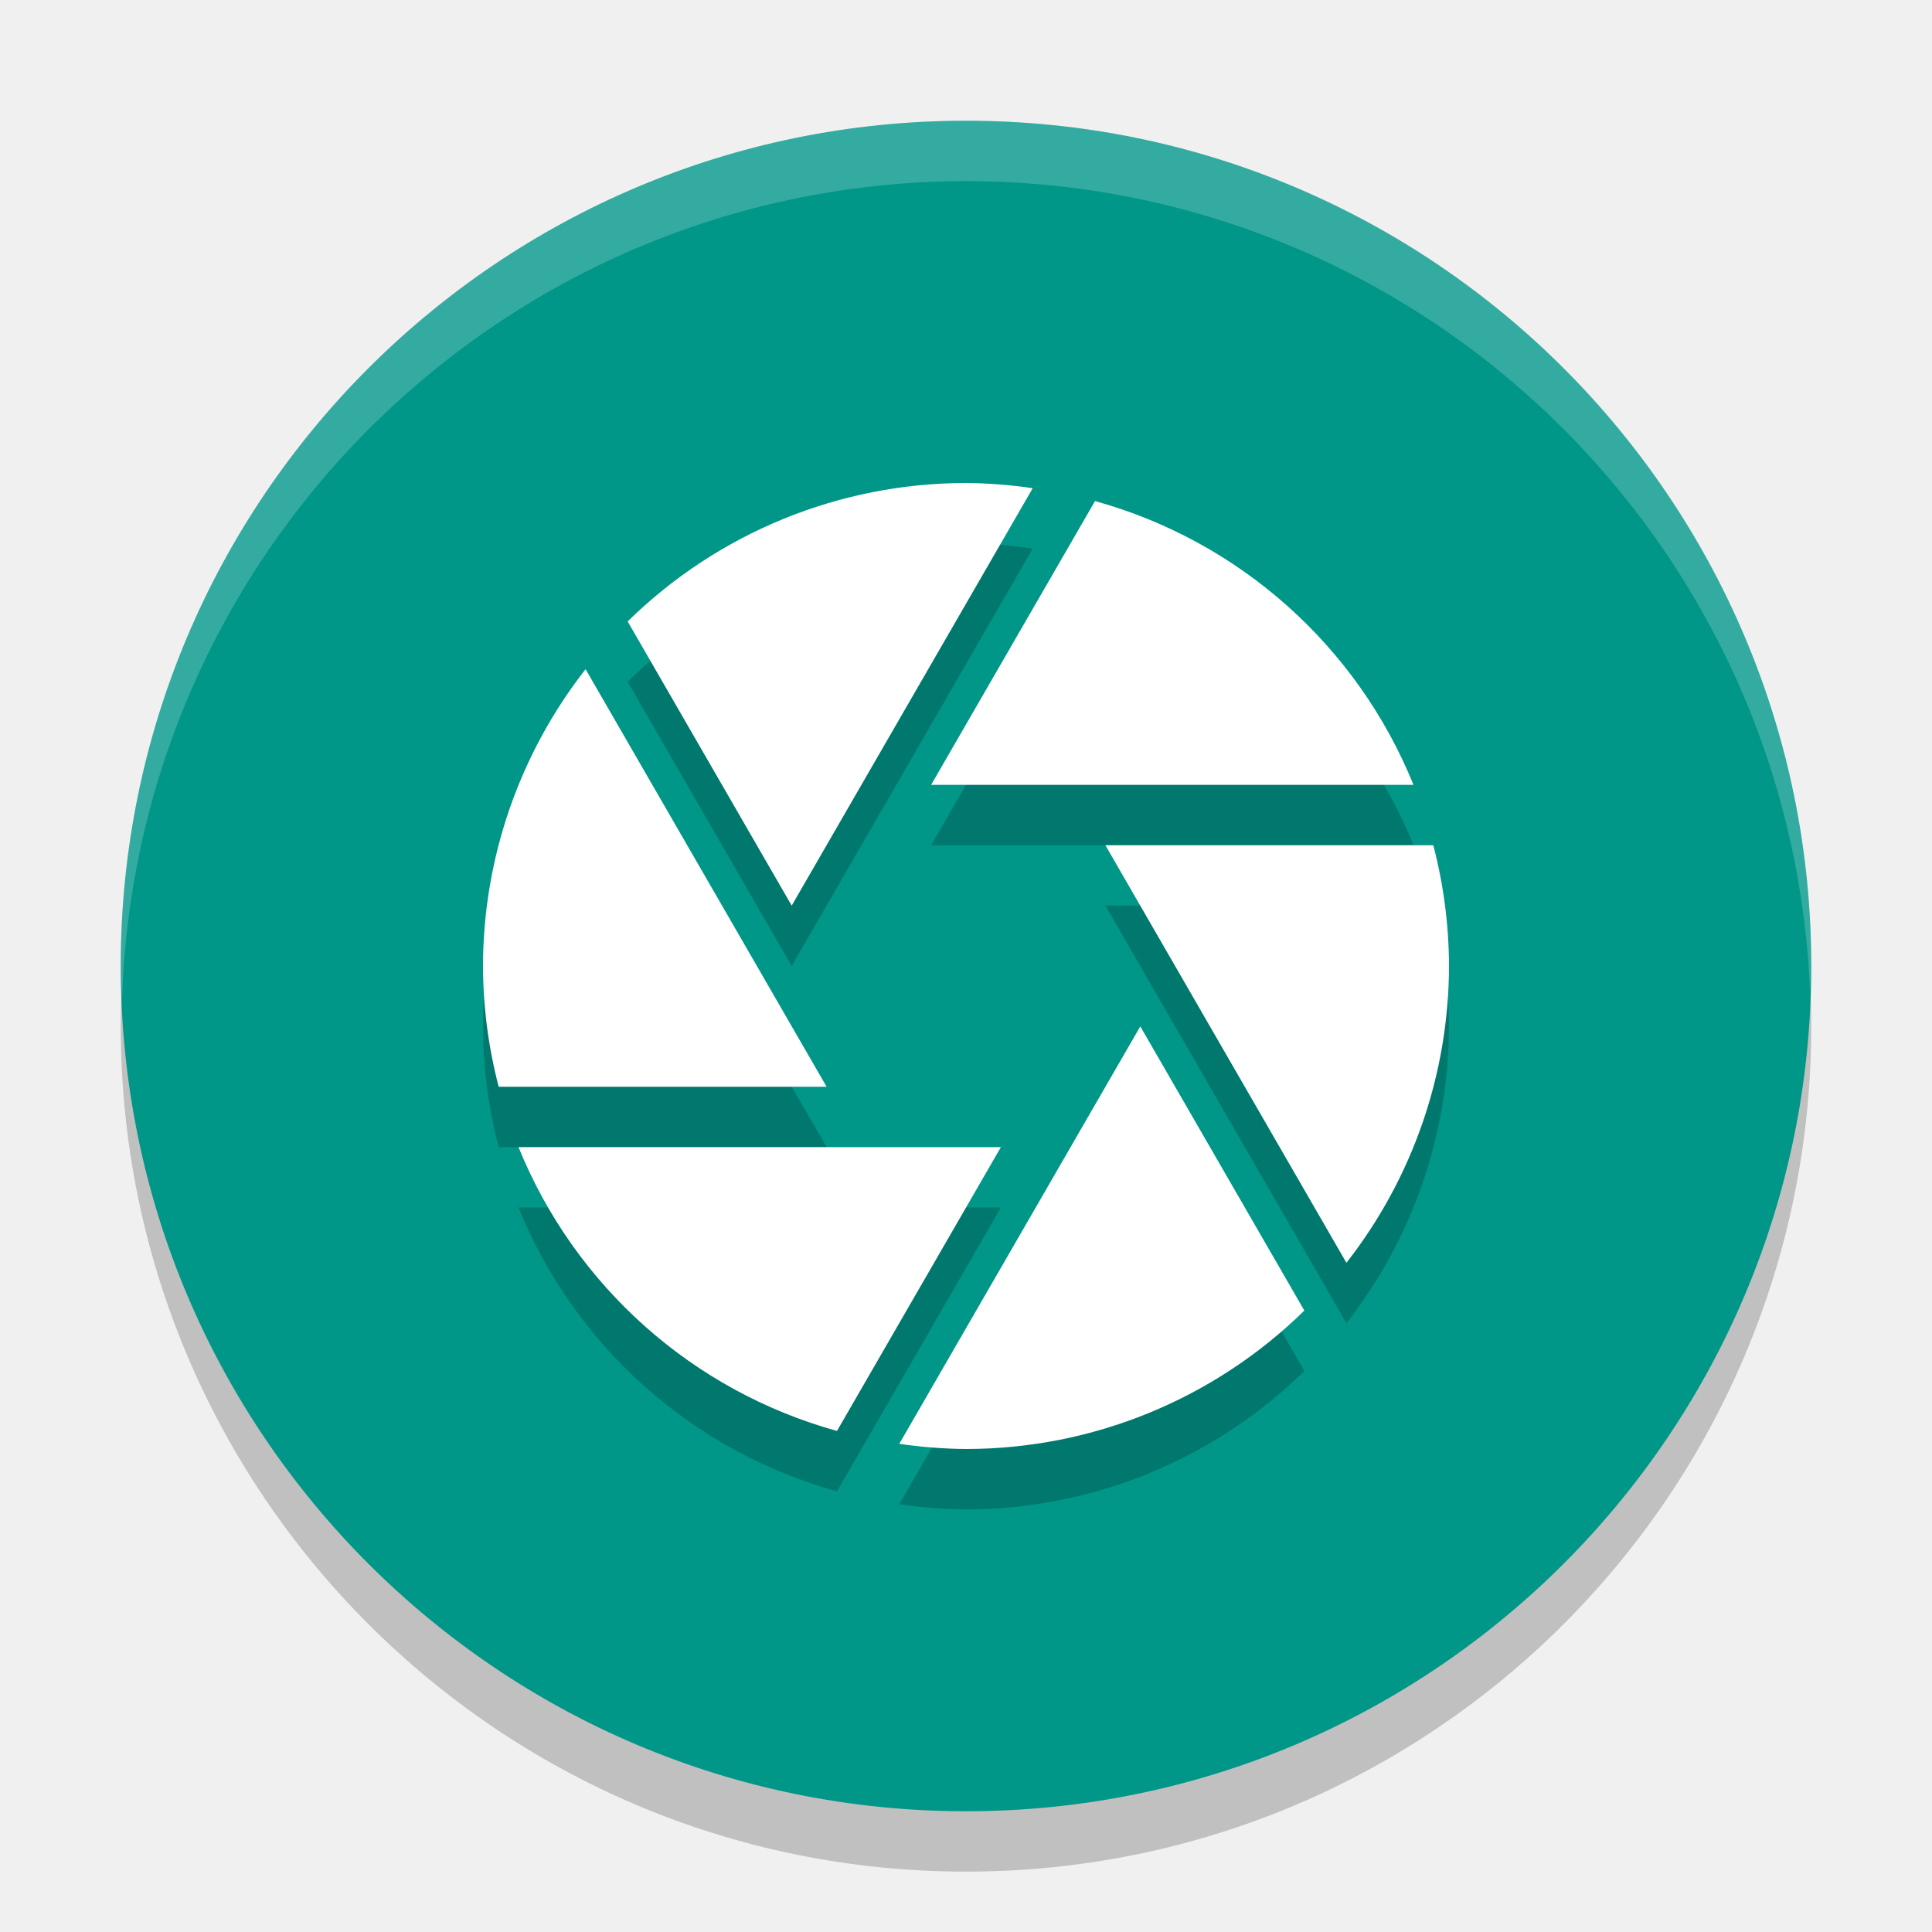
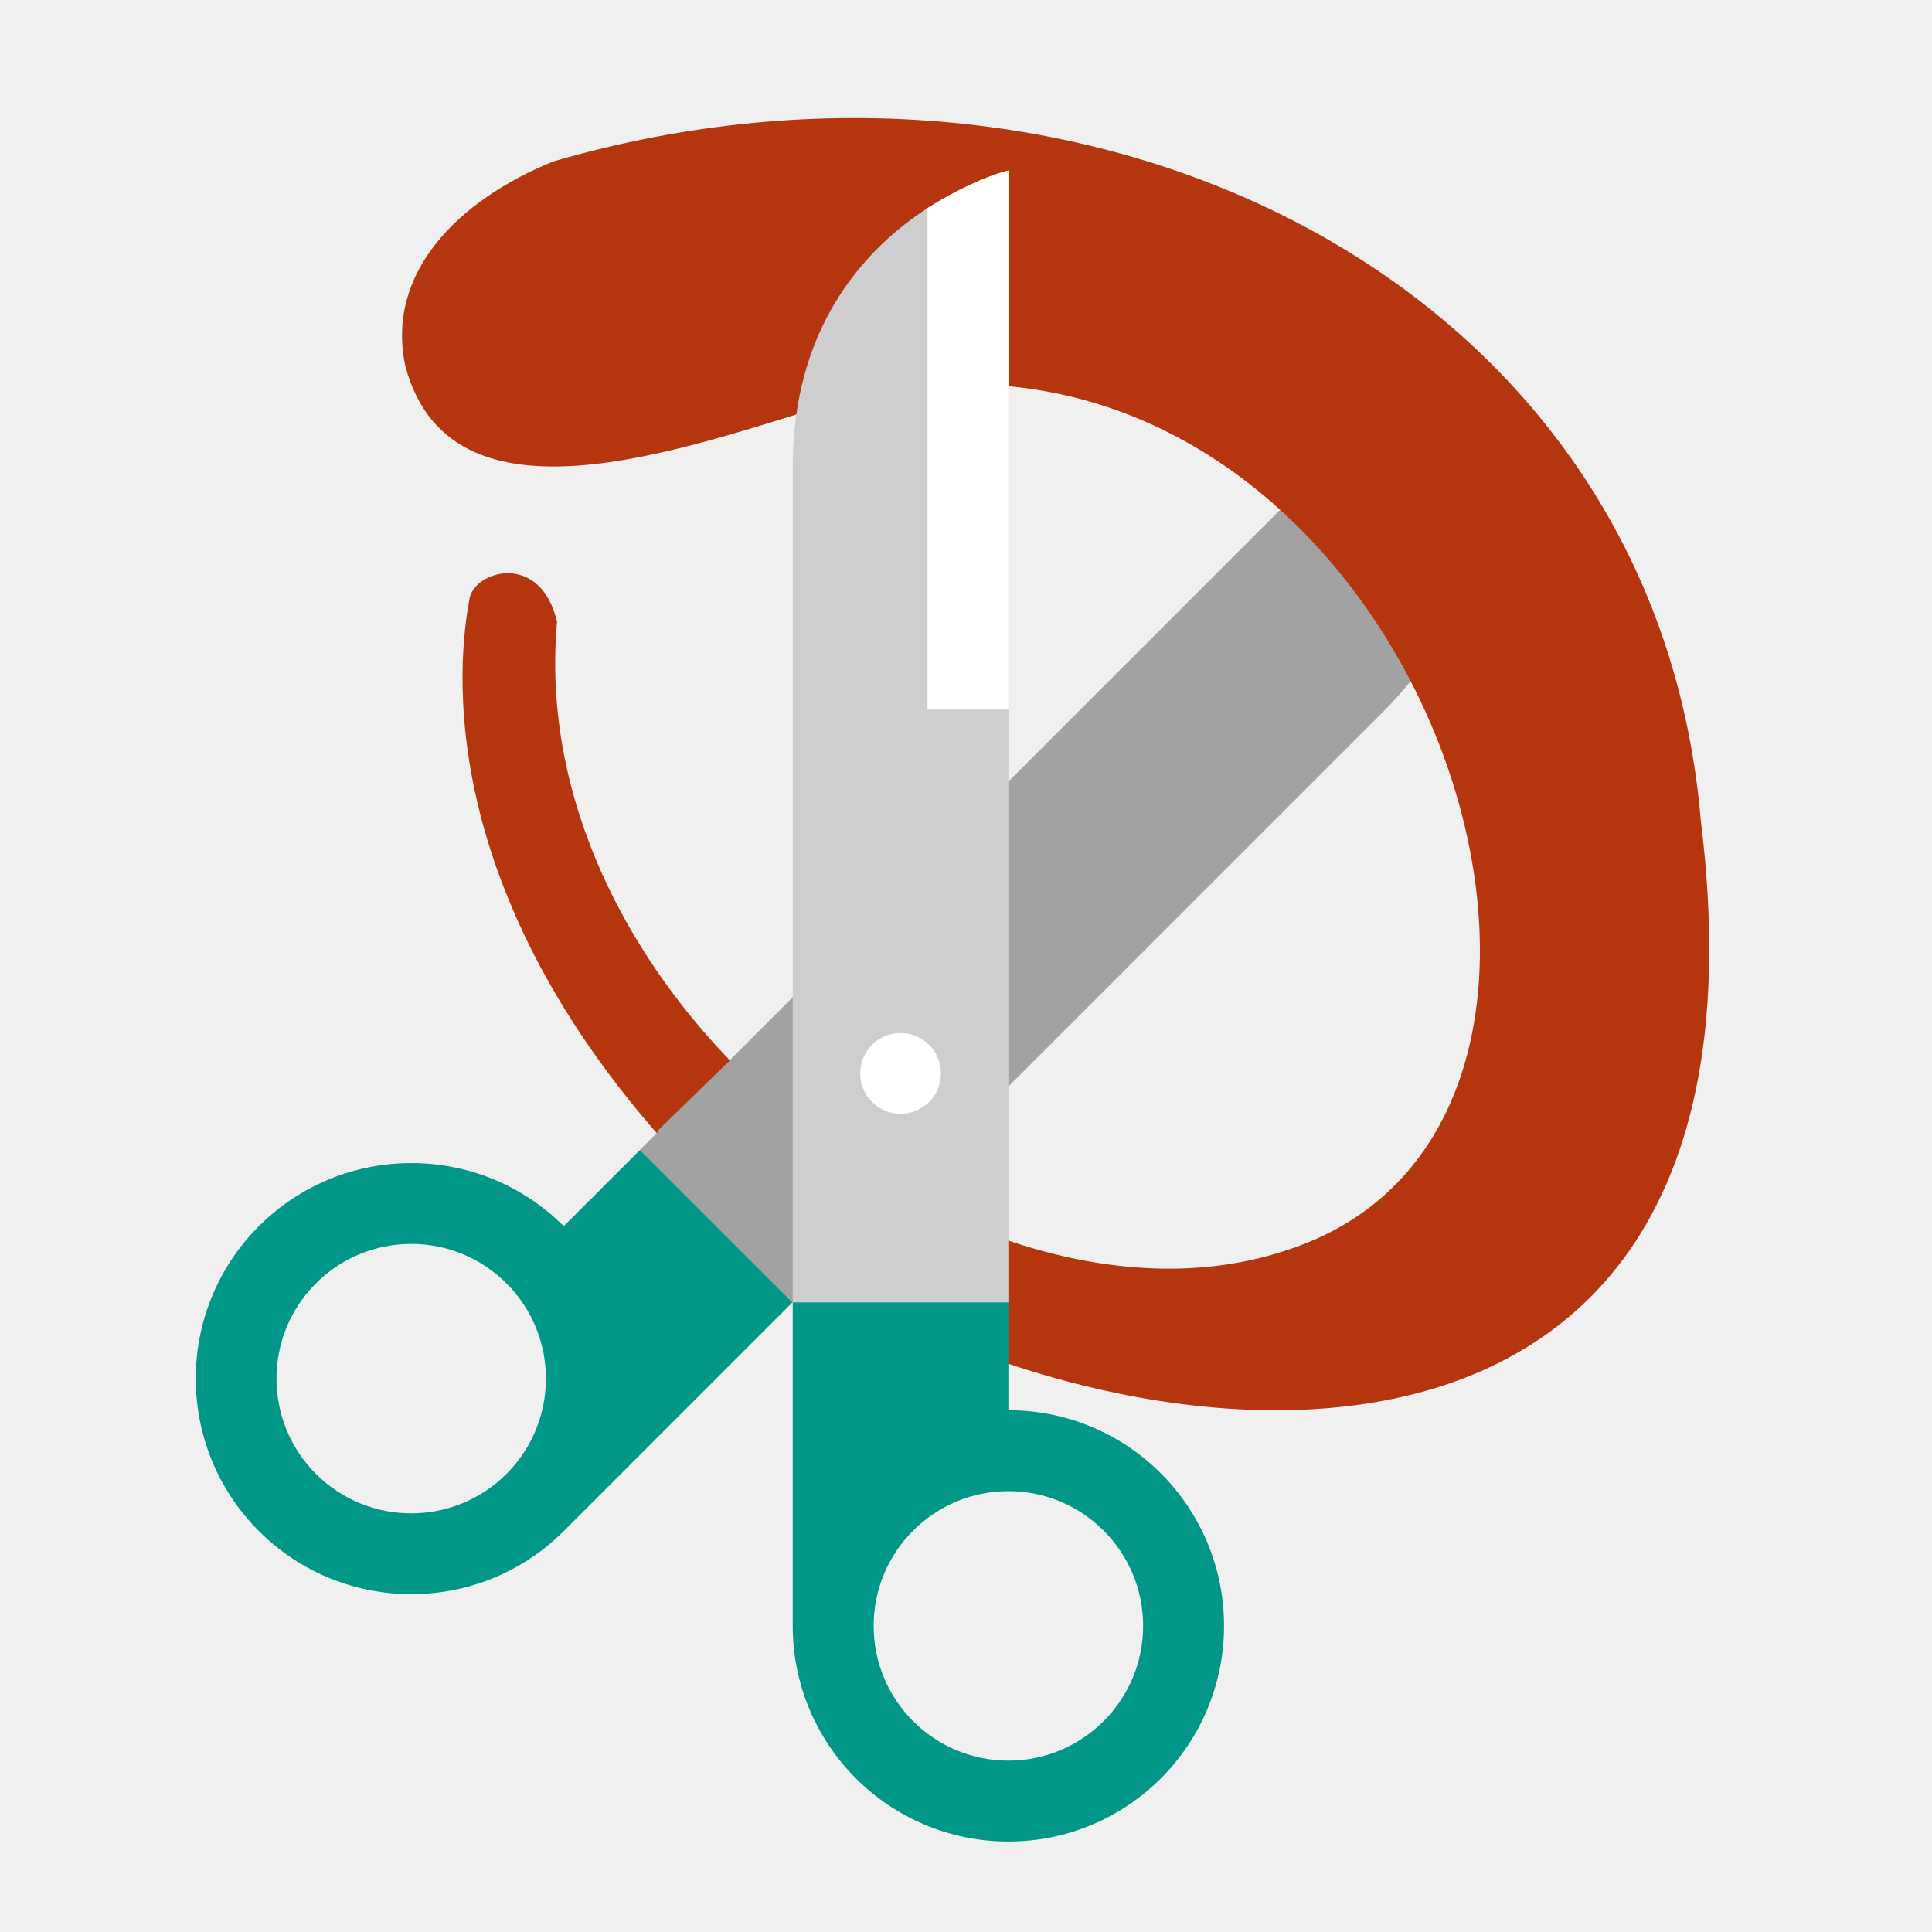
- <svg xmlns="http://www.w3.org/2000/svg" width="32" height="32" version="1">
-   <circle style="opacity:0.2" cx="16" cy="17" r="14" />
-   <circle style="fill:#009688" cx="16" cy="16" r="14" />
-   <path style="opacity:0.2" d="m 16,9 c -2.096,7.108e-4 -4.108,0.824 -5.604,2.293 L 13.113,16 17.105,9.086 C 16.739,9.032 16.37,9.003 16,9 Z M 18.137,9.299 15.422,14 h 7.99 C 22.479,11.699 20.529,9.962 18.137,9.299 Z M 9.699,12.084 C 8.601,13.488 8.003,15.218 8,17 c 0.002,0.675 0.089,1.347 0.26,2 H 13.691 Z M 18.309,15 22.301,21.916 C 23.399,20.512 23.997,18.782 24,17 23.998,16.325 23.911,15.653 23.74,15 Z m 0.578,3 -3.992,6.914 C 15.261,24.968 15.63,24.997 16,25 c 2.096,-7.11e-4 4.108,-0.824 5.604,-2.293 z M 8.588,20 c 0.934,2.301 2.883,4.038 5.275,4.701 L 16.578,20 Z" />
-   <path style="fill:#ffffff" d="m 16,8 c -2.096,7.108e-4 -4.108,0.824 -5.604,2.293 L 13.113,15 17.105,8.086 C 16.739,8.032 16.37,8.003 16,8 Z M 18.137,8.299 15.422,13 h 7.99 C 22.479,10.699 20.529,8.962 18.137,8.299 Z M 9.699,11.084 C 8.601,12.488 8.003,14.218 8,16 c 0.002,0.675 0.089,1.347 0.26,2 H 13.691 Z M 18.309,14 22.301,20.916 C 23.399,19.512 23.997,17.782 24,16 c -0.002,-0.675 -0.089,-1.347 -0.26,-2 z m 0.578,3 -3.992,6.914 C 15.261,23.968 15.63,23.997 16,24 c 2.096,-7.11e-4 4.108,-0.824 5.604,-2.293 z M 8.588,19 c 0.934,2.301 2.883,4.038 5.275,4.701 L 16.578,19 Z" />
-   <path style="opacity:0.2;fill:#ffffff" d="M 16 2 A 14 14 0 0 0 2 16 A 14 14 0 0 0 2.021 16.586 A 14 14 0 0 1 16 3 A 14 14 0 0 1 29.979 16.414 A 14 14 0 0 0 30 16 A 14 14 0 0 0 16 2 z" />
+ <svg xmlns="http://www.w3.org/2000/svg" width="64" height="64" version="1.1" viewBox="0 0 16.933 16.933">
+   <path d="m5.609 10.079 7.015-7.015s1.002 1.67-0.501 3.174c-1.503 1.503-5.178 5.178-5.178 5.178z" fill="#a2a2a2" stroke-width=".893" />
+   <circle transform="matrix(-.70711 -.70711 -.70711 .70711 0 0)" cx="-12.037" cy="1.153" r=".354" fill="#fffffe" stroke-width=".893" />
+   <path d="m7.457 3.489c-1.266 0.36-3.488 1.283-3.904-0.28-0.176-0.817 0.464-1.457 1.297-1.794 4.662-1.362 9.659 1.02 10.057 5.781 0.864 6.949-6.119 5.575-8.52 3.395-2.707-2.594-2.354-4.885-2.274-5.333 0.032-0.256 0.625-0.432 0.769 0.192-0.301 3.382 3.698 6.408 6.39 5.509 3.607-1.153 1.063-8.626-3.816-7.471z" fill="#b4350e" stroke-width=".893" />
+   <path d="m7.2 11.16c-0.293-0.183-0.589-0.366-0.812-0.569-0.238-0.228-0.425-0.45-0.618-0.673l-0.161 0.161 1.336 1.336z" fill="#a2a2a2" stroke-width=".236" />
+   <g stroke-width=".893">
+     <path d="m8.082 10.332c-0.337-0.187-0.666-0.401-0.971-0.652-0.199-0.164-0.369-0.361-0.548-0.548l-0.804 0.783c0.196 0.226 0.387 0.452 0.629 0.684 0.227 0.206 0.528 0.393 0.826 0.579z" fill="#a2a2a2" />
+     <path d="m6.948 11.381v2.869c0 1.044 0.846 1.89 1.89 1.89 1.044 0 1.89-0.846 1.89-1.89-1e-6 -1.044-0.846-1.89-1.89-1.89v-0.979zm1.89 1.688c0.652 0 1.181 0.529 1.181 1.181s-0.529 1.181-1.181 1.181c-0.652 0-1.181-0.529-1.181-1.181 4e-7 -0.652 0.529-1.181 1.181-1.181z" fill="#009688" />
+     <path d="m8.838 11.415v-9.921s-1.89 0.472-1.89 2.598v7.323z" fill="#cecece" />
+     <circle cx="7.893" cy="9.408" r=".354" fill="#fffffe" />
+     <path d="m8.129 6.219h0.709v-4.724s-0.236 0.04-0.709 0.328z" fill="#fffffe" />
+     <path d="m6.945 11.415-2.004 2.004a1.89 1.89 0 0 1-2.672 0 1.89 1.89 0 0 1 0-2.672 1.89 1.89 0 0 1 2.672 0l0.668-0.668zm-2.506-0.167a1.181 1.181 0 0 0-1.67 0 1.181 1.181 0 0 0-8e-7 1.67 1.181 1.181 0 0 0 1.67 1e-6 1.181 1.181 0 0 0 8e-7 -1.67z" fill="#009688" />
+   </g>
</svg>
